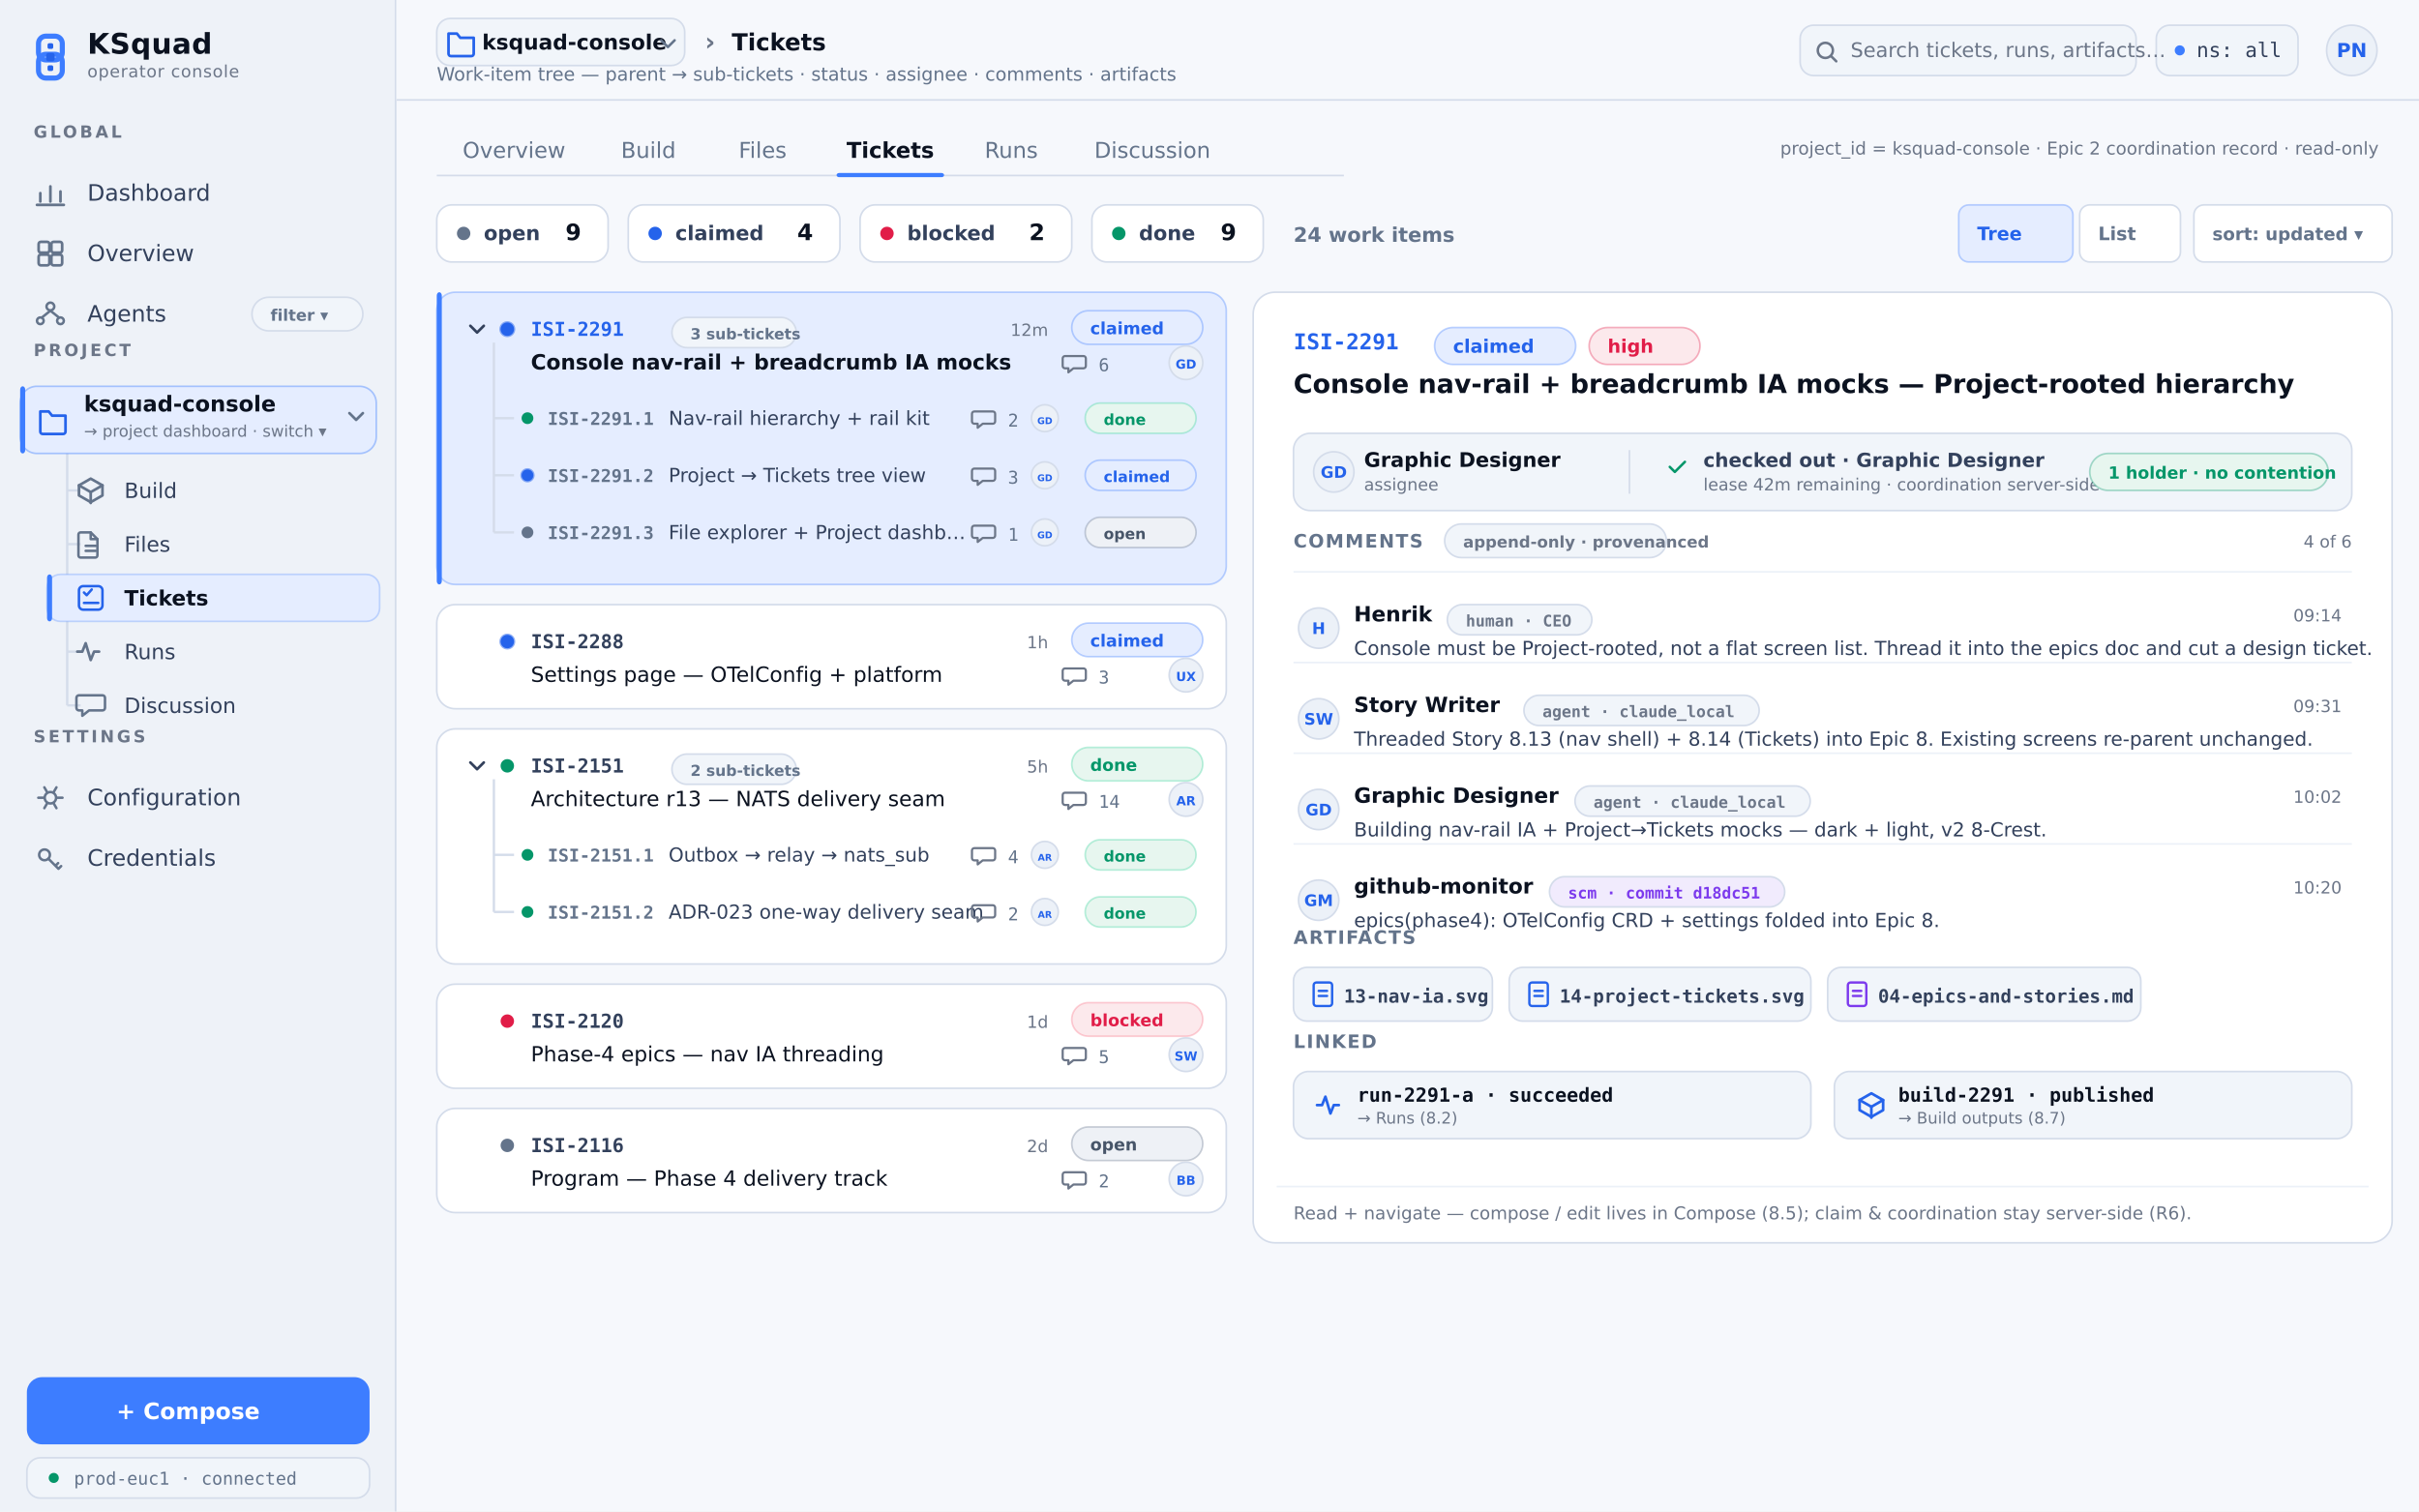
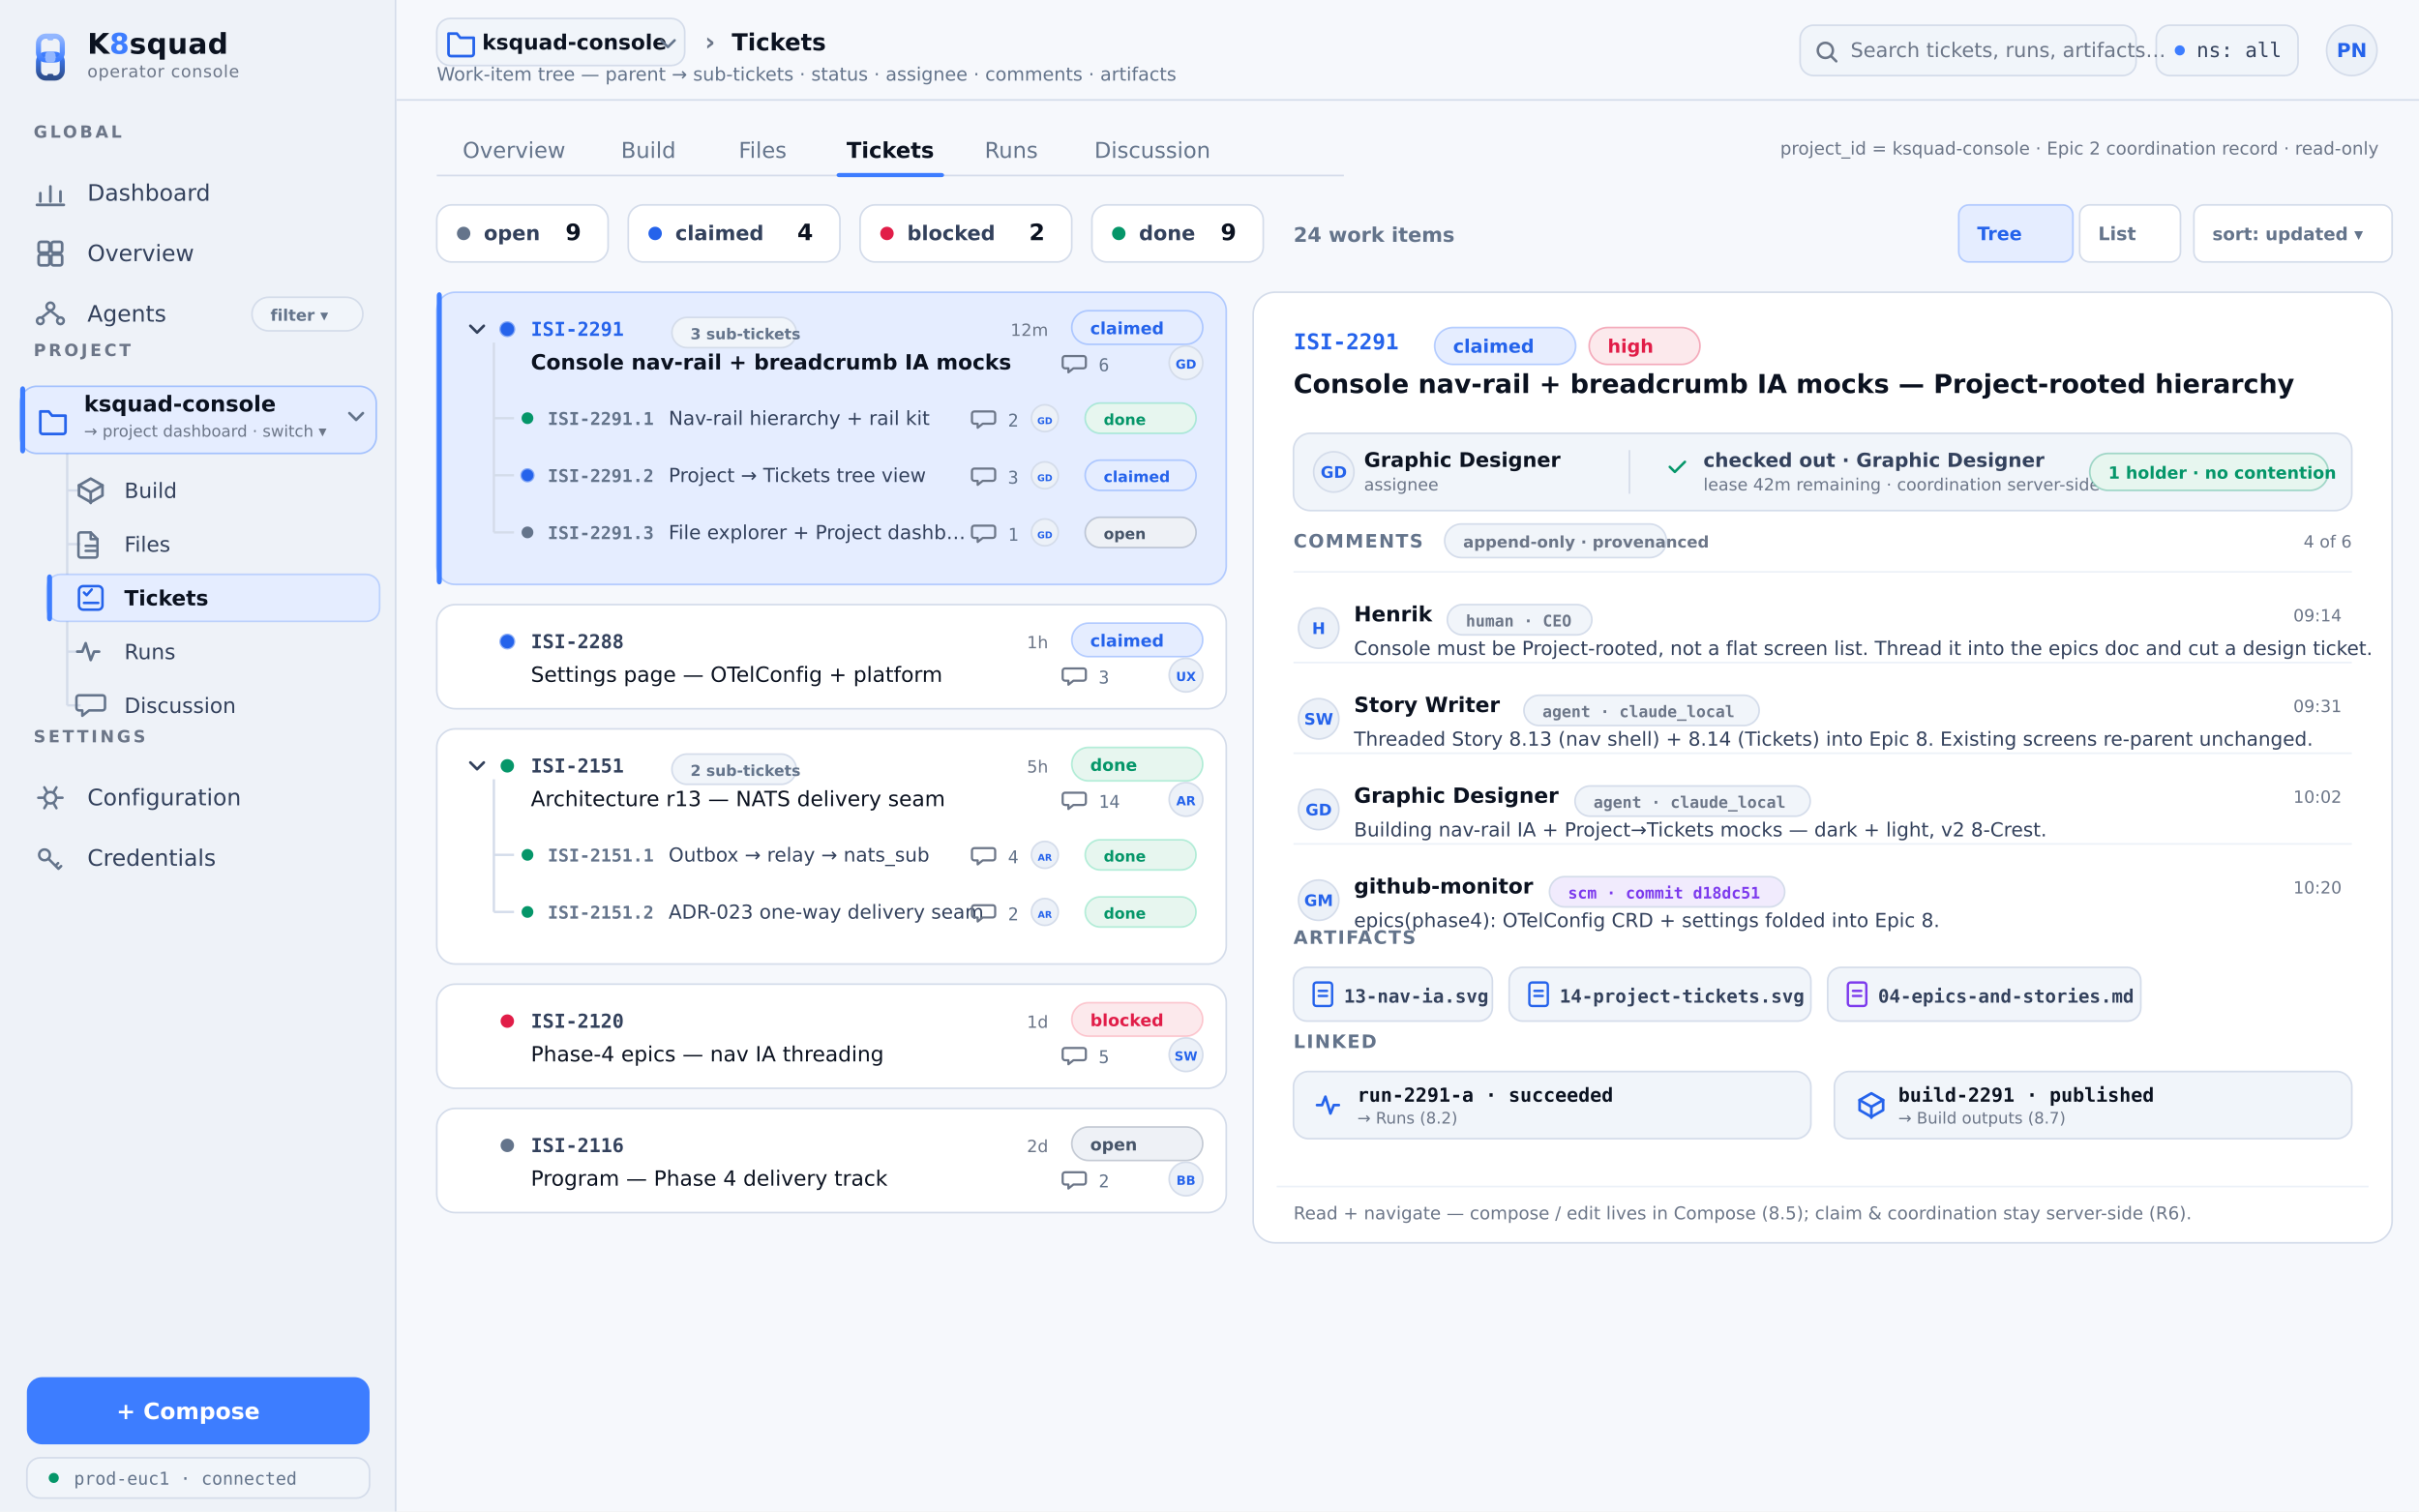
<svg xmlns="http://www.w3.org/2000/svg" width="1440" height="900" viewBox="0 0 1440 900" font-family="DejaVu Sans">
+   <defs>
+     <linearGradient id="ringTop" x1="0" y1="0" x2="0" y2="1">
+       <stop offset="0" stop-color="#93B7FF" />
+       <stop offset="1" stop-color="#3D7DFF" />
+     </linearGradient>
+     <linearGradient id="ringBot" x1="0" y1="0" x2="0" y2="1">
+       <stop offset="0" stop-color="#3D7DFF" />
+       <stop offset="1" stop-color="#2E4E8C" />
+     </linearGradient>
+   </defs>
  <rect x="0" y="0" width="1440" height="900" rx="0" ry="0" fill="#F6F8FC" stroke="none" stroke-width="1" />
  <rect x="0" y="0" width="236" height="900" rx="0" ry="0" fill="#EEF2F8" stroke="none" stroke-width="1" />
  <rect x="235" y="0" width="1" height="900" rx="0" ry="0" fill="#D4DCEA" stroke="none" stroke-width="1" />
  <line x1="40" y1="264" x2="40" y2="420" stroke="#D4DCEA" stroke-width="1.4" />
  <line x1="40" y1="420" x2="48" y2="420" stroke="#D4DCEA" stroke-width="1.4" />
  <line x1="40" y1="388" x2="48" y2="388" stroke="#D4DCEA" stroke-width="1.4" />
  <line x1="40" y1="356" x2="48" y2="356" stroke="#D4DCEA" stroke-width="1.4" />
  <line x1="40" y1="324" x2="48" y2="324" stroke="#D4DCEA" stroke-width="1.4" />
  <line x1="40" y1="292" x2="48" y2="292" stroke="#D4DCEA" stroke-width="1.4" />
  <g transform="translate(30,34) scale(0.33735) translate(-50,-50)">
-     <rect x="29" y="45" width="42" height="42" rx="13" fill="none" stroke="#3D7DFF" stroke-width="9" />
-     <rect x="29" y="13" width="42" height="42" rx="13" fill="none" stroke="#3D7DFF" stroke-width="9" />
-     <rect x="45" y="25.5" width="10" height="10" rx="2.8" fill="#2563EB" />
-     <rect x="45" y="64.5" width="10" height="10" rx="2.8" fill="#2563EB" />
-     <rect x="42.5" y="42.5" width="15" height="15" rx="4.2" fill="#2563EB" />
-   </g>
-   <text x="52" y="32" font-family="DejaVu Sans" font-size="17" fill="#0B1220" font-weight="700" text-anchor="start" letter-spacing="0.2">KSquad</text>
+     <rect x="29" y="45" width="42" height="42" rx="13" fill="none" stroke="url(#ringBot)" stroke-width="9" />
+     <rect x="29" y="13" width="42" height="42" rx="13" fill="none" stroke="url(#ringTop)" stroke-width="9" />
+     <rect x="41" y="41" width="18" height="18" rx="5" fill="#93B7FF" />
+     <rect x="44.5" y="9.5" width="11" height="11" rx="3" fill="#93B7FF" />
+     <rect x="44.5" y="79.5" width="11" height="11" rx="3" fill="#2E4E8C" />
+   </g>
+   <text x="52" y="32" font-family="DejaVu Sans" font-size="17" fill="#0B1220" font-weight="700" text-anchor="start" letter-spacing="0.2">K<tspan fill="#3D7DFF">8</tspan>squad</text>
  <text x="52" y="46" font-family="DejaVu Sans" font-size="10" fill="#6C7688" font-weight="400" text-anchor="start" letter-spacing="0.4">operator console</text>
  <text x="20" y="82" font-family="DejaVu Sans" font-size="10" fill="#6C7688" font-weight="700" text-anchor="start" letter-spacing="1.6">GLOBAL</text>
  <g fill="none" stroke="#64748B" stroke-width="1.6" stroke-linecap="round" stroke-linejoin="round">
    <line x1="24" y1="120" x2="24" y2="115" />
    <line x1="30" y1="120" x2="30" y2="111" />
    <line x1="36" y1="120" x2="36" y2="114" />
    <line x1="22" y1="122" x2="38" y2="122" />
  </g>
  <text x="52" y="119.5" font-family="DejaVu Sans" font-size="13.5" fill="#33415C" font-weight="500" text-anchor="start">Dashboard</text>
  <g fill="none" stroke="#64748B" stroke-width="1.6" stroke-linecap="round" stroke-linejoin="round">
    <rect x="23" y="144" width="6.4" height="6.4" rx="1.3" />
    <rect x="30.6" y="144" width="6.4" height="6.4" rx="1.3" />
    <rect x="23" y="151.6" width="6.4" height="6.4" rx="1.3" />
    <rect x="30.6" y="151.6" width="6.4" height="6.4" rx="1.3" />
  </g>
  <text x="52" y="155.5" font-family="DejaVu Sans" font-size="13.5" fill="#33415C" font-weight="500" text-anchor="start">Overview</text>
  <g fill="none" stroke="#64748B" stroke-width="1.5" stroke-linecap="round" stroke-linejoin="round">
    <circle cx="30" cy="182.5" r="2.3" />
    <circle cx="24" cy="191" r="2" />
    <circle cx="36" cy="191" r="2" />
    <line x1="30" y1="185" x2="25" y2="189" />
    <line x1="30" y1="185" x2="35" y2="189" />
  </g>
  <text x="52" y="191.5" font-family="DejaVu Sans" font-size="13.5" fill="#33415C" font-weight="500" text-anchor="start">Agents</text>
  <rect x="150" y="177" width="66" height="20" rx="10.0" ry="10.0" fill="#F1F5FA" stroke="#D4DCEA" stroke-width="1" />
  <text x="161" y="191.0" font-family="DejaVu Sans" font-size="9.5" fill="#64748B" font-weight="600" text-anchor="start">filter ▾</text>
  <text x="20" y="212" font-family="DejaVu Sans" font-size="10" fill="#6C7688" font-weight="700" text-anchor="start" letter-spacing="1.6">PROJECT</text>
  <rect x="12" y="230" width="212" height="40" rx="10" ry="10" fill="#E5EDFF" stroke="#3D7DFF66" stroke-width="1" />
  <rect x="12" y="230" width="3" height="40" rx="2" ry="2" fill="#3D7DFF" stroke="none" stroke-width="1" />
  <g fill="none" stroke="#2563EB" stroke-width="1.6" stroke-linecap="round" stroke-linejoin="round">
    <path d="M24 245 h5 l2 2.5 h8 v9.5 a1.4 1.4 0 0 1 -1.4 1.4 h-12.2 a1.4 1.4 0 0 1 -1.4 -1.4 z" />
  </g>
  <text x="50" y="245" font-family="DejaVu Sans" font-size="13" fill="#0B1220" font-weight="700" text-anchor="start">ksquad-console</text>
  <text x="50" y="260" font-family="DejaVu Sans" font-size="9.5" fill="#6C7688" font-weight="400" text-anchor="start">→ project dashboard · switch ▾</text>
  <path d="M208 246 l4 4 l4 -4" fill="none" stroke="#64748B" stroke-width="1.6" stroke-linecap="round" stroke-linejoin="round" />
  <g fill="none" stroke="#64748B" stroke-width="1.6" stroke-linecap="round" stroke-linejoin="round">
    <path d="M54 285 l7 4 v6 l-7 4 l-7 -4 v-6 z" />
    <path d="M47 289 l7 4 l7 -4" />
    <path d="M54 293 v6.5" />
  </g>
  <text x="74" y="296.5" font-family="DejaVu Sans" font-size="12.5" fill="#33415C" font-weight="500" text-anchor="start">Build</text>
  <g fill="none" stroke="#64748B" stroke-width="1.5" stroke-linecap="round" stroke-linejoin="round">
    <path d="M48 317 h6 l4 4 v9.7 a1.3 1.3 0 0 1 -1.3 1.3 h-8.7 a1.3 1.3 0 0 1 -1.3 -1.3 v-12.4 a1.3 1.3 0 0 1 1.3 -1.3 z" />
    <path d="M54 317 v4 h4" />
    <line x1="51" y1="325" x2="57" y2="325" />
    <line x1="51" y1="328" x2="57" y2="328" />
  </g>
  <text x="74" y="328.5" font-family="DejaVu Sans" font-size="12.5" fill="#33415C" font-weight="500" text-anchor="start">Files</text>
  <rect x="28" y="342" width="198" height="28" rx="8" ry="8" fill="#E5EDFF" stroke="#3D7DFF44" stroke-width="1" />
  <rect x="28" y="342" width="3" height="28" rx="2" ry="2" fill="#3D7DFF" stroke="none" stroke-width="1" />
  <g fill="none" stroke="#2563EB" stroke-width="1.5" stroke-linecap="round" stroke-linejoin="round">
    <rect x="47" y="349" width="14" height="14" rx="2.5" />
    <path d="M50 352.8 l1.6 1.6 l3 -3.4" />
    <line x1="50" y1="359" x2="58.5" y2="359" />
  </g>
  <text x="74" y="360.5" font-family="DejaVu Sans" font-size="12.5" fill="#0B1220" font-weight="600" text-anchor="start">Tickets</text>
  <g fill="none" stroke="#64748B" stroke-width="1.6" stroke-linecap="round" stroke-linejoin="round">
    <path d="M46 388 h3 l2 -5 l3 10 l2 -5 h3" />
  </g>
  <text x="74" y="392.5" font-family="DejaVu Sans" font-size="12.5" fill="#33415C" font-weight="500" text-anchor="start">Runs</text>
  <g fill="none" stroke="#64748B" stroke-width="1.5" stroke-linecap="round" stroke-linejoin="round">
    <path d="M47 414 h14 a1.5 1.5 0 0 1 1.5 1.5 v6 a1.5 1.5 0 0 1 -1.5 1.5 h-8 l-4 3.2 v-3.2 h-2 a1.5 1.5 0 0 1 -1.5 -1.5 v-6 a1.5 1.5 0 0 1 1.5 -1.5 z" />
  </g>
  <text x="74" y="424.5" font-family="DejaVu Sans" font-size="12.5" fill="#33415C" font-weight="500" text-anchor="start">Discussion</text>
  <text x="20" y="442" font-family="DejaVu Sans" font-size="10" fill="#6C7688" font-weight="700" text-anchor="start" letter-spacing="1.6">SETTINGS</text>
  <g fill="none" stroke="#64748B" stroke-width="1.5" stroke-linecap="round" stroke-linejoin="round">
    <circle cx="30" cy="475" r="3.4" />
    <line x1="34.2" y1="475.0" x2="37.2" y2="475.0" />
    <line x1="32.1" y1="478.6" x2="33.6" y2="481.2" />
    <line x1="27.9" y1="478.6" x2="26.4" y2="481.2" />
    <line x1="25.8" y1="475.0" x2="22.8" y2="475.0" />
    <line x1="27.9" y1="471.4" x2="26.4" y2="468.8" />
    <line x1="32.1" y1="471.4" x2="33.6" y2="468.8" />
  </g>
  <text x="52" y="479.5" font-family="DejaVu Sans" font-size="13.5" fill="#33415C" font-weight="500" text-anchor="start">Configuration</text>
  <g fill="none" stroke="#64748B" stroke-width="1.5" stroke-linecap="round" stroke-linejoin="round">
    <circle cx="26.5" cy="509" r="3.2" />
    <path d="M28.8 511.3 l6 6 M33 515.5 l1.6 -1.6 M34.8 517.3 l1.6 -1.6" />
  </g>
  <text x="52" y="515.5" font-family="DejaVu Sans" font-size="13.5" fill="#33415C" font-weight="500" text-anchor="start">Credentials</text>
  <rect x="16" y="820" width="204" height="40" rx="9" ry="9" fill="#3D7DFF" stroke="none" stroke-width="1" />
  <text x="112" y="845" font-family="DejaVu Sans" font-size="13.5" fill="#fff" font-weight="600" text-anchor="middle">+  Compose</text>
  <rect x="16" y="868" width="204" height="24" rx="8" ry="8" fill="#F1F5FA" stroke="#D4DCEA" stroke-width="1" />
  <circle cx="32" cy="880" r="3" fill="#059669" />
  <text x="44" y="884" font-family="DejaVu Sans Mono" font-size="10.5" fill="#64748B" font-weight="400" text-anchor="start">prod-euc1 · connected</text>
  <rect x="236" y="0" width="1204" height="60" rx="0" ry="0" fill="#F6F8FC" stroke="none" stroke-width="1" />
  <rect x="236" y="59" width="1204" height="1" rx="0" ry="0" fill="#D4DCEA" stroke="none" stroke-width="1" />
  <rect x="260" y="11" width="147.6" height="28" rx="8" ry="8" fill="#F1F5FA" stroke="#D4DCEA" stroke-width="1" />
  <g fill="none" stroke="#2563EB" stroke-width="1.6" stroke-linecap="round" stroke-linejoin="round">
    <path d="M267 20 h5 l2 2.5 h8 v9.5 a1.4 1.4 0 0 1 -1.4 1.4 h-12.2 a1.4 1.4 0 0 1 -1.4 -1.4 z" />
  </g>
  <text x="287" y="29.5" font-family="DejaVu Sans" font-size="12.5" fill="#0B1220" font-weight="600" text-anchor="start">ksquad-console</text>
  <path d="M393.6 24 l4 4 l4 -4" fill="none" stroke="#64748B" stroke-width="1.5" stroke-linecap="round" stroke-linejoin="round" />
  <text x="419.6" y="30" font-family="DejaVu Sans" font-size="15" fill="#6C7688" font-weight="600" text-anchor="start">›</text>
  <text x="435.6" y="30" font-family="DejaVu Sans" font-size="14" fill="#0B1220" font-weight="700" text-anchor="start">Tickets</text>
  <text x="260" y="48" font-family="DejaVu Sans" font-size="11" fill="#64748B" font-weight="400" text-anchor="start">Work-item tree — parent → sub-tickets · status · assignee · comments · artifacts</text>
  <circle cx="1400" cy="30" r="15" fill="#ECF1F8" stroke="#D4DCEA" />
  <text x="1400" y="34" font-family="DejaVu Sans" font-size="11.5" fill="#2563EB" font-weight="700" text-anchor="middle">PN</text>
  <rect x="1283.6" y="15" width="84.4" height="30" rx="8" ry="8" fill="#F1F5FA" stroke="#D4DCEA" stroke-width="1" />
  <circle cx="1297.6" cy="30" r="3" fill="#3D7DFF" />
  <text x="1307.6" y="34" font-family="DejaVu Sans Mono" font-size="12" fill="#33415C" font-weight="400" text-anchor="start">ns: all</text>
  <rect x="1071.6" y="15" width="200" height="30" rx="8" ry="8" fill="#F1F5FA" stroke="#D4DCEA" stroke-width="1" />
  <circle cx="1086.6" cy="30" r="4.5" fill="none" stroke="#6C7688" stroke-width="1.5" />
  <path d="M1090.1 33.5 l3 3" stroke="#6C7688" stroke-width="1.5" stroke-linecap="round" />
  <text x="1101.6" y="34" font-family="DejaVu Sans" font-size="12" fill="#6C7688" font-weight="400" text-anchor="start">Search tickets, runs, artifacts…</text>
  <rect x="260" y="104" width="540" height="1" rx="0" ry="0" fill="#D4DCEA" stroke="none" stroke-width="1" />
  <text x="306.0" y="94" font-family="DejaVu Sans" font-size="13" fill="#64748B" font-weight="500" text-anchor="middle">Overview</text>
  <text x="386.0" y="94" font-family="DejaVu Sans" font-size="13" fill="#64748B" font-weight="500" text-anchor="middle">Build</text>
  <text x="454.0" y="94" font-family="DejaVu Sans" font-size="13" fill="#64748B" font-weight="500" text-anchor="middle">Files</text>
  <text x="530.0" y="94" font-family="DejaVu Sans" font-size="13" fill="#0B1220" font-weight="700" text-anchor="middle">Tickets</text>
  <rect x="498" y="103" width="64" height="2.5" rx="1.5" ry="1.5" fill="#3D7DFF" stroke="none" stroke-width="1" />
  <text x="602.0" y="94" font-family="DejaVu Sans" font-size="13" fill="#64748B" font-weight="500" text-anchor="middle">Runs</text>
  <text x="686.0" y="94" font-family="DejaVu Sans" font-size="13" fill="#64748B" font-weight="500" text-anchor="middle">Discussion</text>
  <text x="1416" y="92" font-family="DejaVu Sans" font-size="10.5" fill="#6C7688" font-weight="400" text-anchor="end">project_id = ksquad-console · Epic 2 coordination record · read-only</text>
  <rect x="260" y="122" width="102" height="34" rx="9" ry="9" fill="#FFFFFF" stroke="#D4DCEA" stroke-width="1" />
  <circle cx="276" cy="139" r="4" fill="#64748B" />
  <text x="288" y="143" font-family="DejaVu Sans" font-size="12" fill="#33415C" font-weight="600" text-anchor="start">open</text>
  <text x="346" y="143" font-family="DejaVu Sans" font-size="13.5" fill="#0B1220" font-weight="700" text-anchor="end">9</text>
  <rect x="374" y="122" width="126" height="34" rx="9" ry="9" fill="#FFFFFF" stroke="#D4DCEA" stroke-width="1" />
  <circle cx="390" cy="139" r="4" fill="#2563EB" />
  <text x="402" y="143" font-family="DejaVu Sans" font-size="12" fill="#33415C" font-weight="600" text-anchor="start">claimed</text>
  <text x="484" y="143" font-family="DejaVu Sans" font-size="13.5" fill="#0B1220" font-weight="700" text-anchor="end">4</text>
  <rect x="512" y="122" width="126" height="34" rx="9" ry="9" fill="#FFFFFF" stroke="#D4DCEA" stroke-width="1" />
  <circle cx="528" cy="139" r="4" fill="#E11D48" />
  <text x="540" y="143" font-family="DejaVu Sans" font-size="12" fill="#33415C" font-weight="600" text-anchor="start">blocked</text>
  <text x="622" y="143" font-family="DejaVu Sans" font-size="13.5" fill="#0B1220" font-weight="700" text-anchor="end">2</text>
  <rect x="650" y="122" width="102" height="34" rx="9" ry="9" fill="#FFFFFF" stroke="#D4DCEA" stroke-width="1" />
  <circle cx="666" cy="139" r="4" fill="#059669" />
  <text x="678" y="143" font-family="DejaVu Sans" font-size="12" fill="#33415C" font-weight="600" text-anchor="start">done</text>
  <text x="736" y="143" font-family="DejaVu Sans" font-size="13.5" fill="#0B1220" font-weight="700" text-anchor="end">9</text>
  <text x="770" y="144" font-family="DejaVu Sans" font-size="12" fill="#64748B" font-weight="600" text-anchor="start">24 work items</text>
  <rect x="1306" y="122" width="118" height="34" rx="6" ry="6" fill="#FFFFFF" stroke="#D4DCEA" stroke-width="1" />
  <text x="1317" y="143.0" font-family="DejaVu Sans" font-size="10.5" fill="#64748B" font-weight="600" text-anchor="start">sort: updated ▾</text>
  <rect x="1166" y="122" width="68" height="34" rx="6" ry="6" fill="#E5EDFF" stroke="#3D7DFF55" stroke-width="1" />
  <text x="1177" y="143.0" font-family="DejaVu Sans" font-size="11" fill="#2563EB" font-weight="600" text-anchor="start">Tree</text>
  <rect x="1238" y="122" width="60" height="34" rx="6" ry="6" fill="#FFFFFF" stroke="#D4DCEA" stroke-width="1" />
  <text x="1249" y="143.0" font-family="DejaVu Sans" font-size="11" fill="#64748B" font-weight="600" text-anchor="start">List</text>
  <rect x="260" y="174" width="470" height="174" rx="11" ry="11" fill="#E5EDFF" stroke="#3D7DFF55" stroke-width="1" />
  <rect x="260" y="174" width="3" height="174" rx="2" ry="2" fill="#3D7DFF" stroke="none" stroke-width="1" />
  <path d="M280 194 l4 4 l4 -4" fill="none" stroke="#33415C" stroke-width="1.6" stroke-linecap="round" stroke-linejoin="round" />
  <circle cx="302" cy="196" r="4" fill="#2563EB" />
  <circle cx="302" cy="196" r="4" fill="none" stroke="#2563EB" stroke-width="1.5" opacity="0.5">
    <animate attributeName="r" from="4" to="9" dur="1.6s" repeatCount="indefinite" />
    <animate attributeName="opacity" from="0.5" to="0" dur="1.6s" repeatCount="indefinite" />
  </circle>
  <text x="316" y="200" font-family="DejaVu Sans Mono" font-size="11.5" fill="#2563EB" font-weight="700" text-anchor="start">ISI-2291</text>
  <rect x="400" y="189" width="74" height="18" rx="9.0" ry="9.0" fill="#F1F5FA" stroke="#D4DCEA" stroke-width="1" />
  <text x="411" y="202.0" font-family="DejaVu Sans" font-size="9" fill="#64748B" font-weight="600" text-anchor="start">3 sub-tickets</text>
  <rect x="638" y="185" width="78" height="20" rx="10.0" ry="10.0" fill="#E5EDFF" stroke="#3D7DFF55" stroke-width="1" />
  <text x="649" y="199.0" font-family="DejaVu Sans" font-size="10" fill="#2563EB" font-weight="600" text-anchor="start">claimed</text>
  <text x="624" y="200" font-family="DejaVu Sans" font-size="10" fill="#6C7688" font-weight="400" text-anchor="end">12m</text>
  <text x="316" y="220" font-family="DejaVu Sans" font-size="12.5" fill="#0B1220" font-weight="600" text-anchor="start">Console nav-rail + breadcrumb IA mocks</text>
  <circle cx="706" cy="216" r="10" fill="#ECF1F8" stroke="#D4DCEA" />
  <text x="706" y="219.5" font-family="DejaVu Sans" font-size="7.5" fill="#2563EB" font-weight="700" text-anchor="middle">GD</text>
  <path d="M634 212 h11 a1.4 1.4 0 0 1 1.4 1.4 v4.5 a1.4 1.4 0 0 1 -1.4 1.4 h-6 l-3 2.4 v-2.4 h-2 a1.4 1.4 0 0 1 -1.4 -1.4 v-4.5 a1.4 1.4 0 0 1 1.4 -1.4 z" fill="none" stroke="#6C7688" stroke-width="1.3" stroke-linecap="round" stroke-linejoin="round" />
  <text x="654" y="221" font-family="DejaVu Sans Mono" font-size="10.5" fill="#64748B" font-weight="400" text-anchor="start">6</text>
  <line x1="294" y1="204" x2="294" y2="317" stroke="#D4DCEA" stroke-width="1.4" />
  <line x1="294" y1="249" x2="306" y2="249" stroke="#D4DCEA" stroke-width="1.4" />
  <circle cx="314" cy="249" r="3.5" fill="#059669" />
  <text x="326" y="253" font-family="DejaVu Sans Mono" font-size="10.5" fill="#64748B" font-weight="600" text-anchor="start">ISI-2291.1</text>
  <text x="398" y="253" font-family="DejaVu Sans" font-size="11.5" fill="#33415C" font-weight="400" text-anchor="start">Nav-rail hierarchy + rail kit</text>
  <rect x="646" y="240" width="66" height="18" rx="9.0" ry="9.0" fill="#E7F6EF" stroke="#34D39955" stroke-width="1" />
  <text x="657" y="253.0" font-family="DejaVu Sans" font-size="9" fill="#059669" font-weight="600" text-anchor="start">done</text>
  <path d="M580 245 h11 a1.4 1.4 0 0 1 1.4 1.4 v4.5 a1.4 1.4 0 0 1 -1.4 1.4 h-6 l-3 2.4 v-2.4 h-2 a1.4 1.4 0 0 1 -1.4 -1.4 v-4.5 a1.4 1.4 0 0 1 1.4 -1.4 z" fill="none" stroke="#6C7688" stroke-width="1.3" stroke-linecap="round" stroke-linejoin="round" />
  <text x="600" y="254" font-family="DejaVu Sans Mono" font-size="10.5" fill="#64748B" font-weight="400" text-anchor="start">2</text>
  <circle cx="622" cy="249" r="8" fill="#ECF1F8" stroke="#D4DCEA" />
  <text x="622" y="252.5" font-family="DejaVu Sans" font-size="5.5" fill="#2563EB" font-weight="700" text-anchor="middle">GD</text>
  <line x1="294" y1="283" x2="306" y2="283" stroke="#D4DCEA" stroke-width="1.4" />
  <circle cx="314" cy="283" r="3.5" fill="#2563EB" />
  <circle cx="314" cy="283" r="3.5" fill="none" stroke="#2563EB" stroke-width="1.5" opacity="0.5">
    <animate attributeName="r" from="3.5" to="8.5" dur="1.6s" repeatCount="indefinite" />
    <animate attributeName="opacity" from="0.5" to="0" dur="1.6s" repeatCount="indefinite" />
  </circle>
  <text x="326" y="287" font-family="DejaVu Sans Mono" font-size="10.5" fill="#64748B" font-weight="600" text-anchor="start">ISI-2291.2</text>
  <text x="398" y="287" font-family="DejaVu Sans" font-size="11.5" fill="#33415C" font-weight="400" text-anchor="start">Project → Tickets tree view</text>
  <rect x="646" y="274" width="66" height="18" rx="9.0" ry="9.0" fill="#E5EDFF" stroke="#3D7DFF55" stroke-width="1" />
  <text x="657" y="287.0" font-family="DejaVu Sans" font-size="9" fill="#2563EB" font-weight="600" text-anchor="start">claimed</text>
  <path d="M580 279 h11 a1.4 1.4 0 0 1 1.4 1.4 v4.5 a1.4 1.4 0 0 1 -1.4 1.4 h-6 l-3 2.4 v-2.4 h-2 a1.4 1.4 0 0 1 -1.4 -1.4 v-4.5 a1.4 1.4 0 0 1 1.4 -1.4 z" fill="none" stroke="#6C7688" stroke-width="1.3" stroke-linecap="round" stroke-linejoin="round" />
  <text x="600" y="288" font-family="DejaVu Sans Mono" font-size="10.5" fill="#64748B" font-weight="400" text-anchor="start">3</text>
  <circle cx="622" cy="283" r="8" fill="#ECF1F8" stroke="#D4DCEA" />
  <text x="622" y="286.5" font-family="DejaVu Sans" font-size="5.5" fill="#2563EB" font-weight="700" text-anchor="middle">GD</text>
  <line x1="294" y1="317" x2="306" y2="317" stroke="#D4DCEA" stroke-width="1.4" />
  <circle cx="314" cy="317" r="3.5" fill="#64748B" />
  <text x="326" y="321" font-family="DejaVu Sans Mono" font-size="10.5" fill="#64748B" font-weight="600" text-anchor="start">ISI-2291.3</text>
  <text x="398" y="321" font-family="DejaVu Sans" font-size="11.5" fill="#33415C" font-weight="400" text-anchor="start">File explorer + Project dashb…</text>
  <rect x="646" y="308" width="66" height="18" rx="9.0" ry="9.0" fill="#EEF1F6" stroke="#64748B55" stroke-width="1" />
  <text x="657" y="321.0" font-family="DejaVu Sans" font-size="9" fill="#475569" font-weight="600" text-anchor="start">open</text>
  <path d="M580 313 h11 a1.4 1.4 0 0 1 1.4 1.4 v4.5 a1.4 1.4 0 0 1 -1.4 1.4 h-6 l-3 2.4 v-2.4 h-2 a1.4 1.4 0 0 1 -1.4 -1.4 v-4.5 a1.4 1.4 0 0 1 1.4 -1.4 z" fill="none" stroke="#6C7688" stroke-width="1.3" stroke-linecap="round" stroke-linejoin="round" />
  <text x="600" y="322" font-family="DejaVu Sans Mono" font-size="10.5" fill="#64748B" font-weight="400" text-anchor="start">1</text>
  <circle cx="622" cy="317" r="8" fill="#ECF1F8" stroke="#D4DCEA" />
  <text x="622" y="320.5" font-family="DejaVu Sans" font-size="5.5" fill="#2563EB" font-weight="700" text-anchor="middle">GD</text>
  <rect x="260" y="360" width="470" height="62" rx="11" ry="11" fill="#FFFFFF" stroke="#D4DCEA" stroke-width="1" />
  <circle cx="302" cy="382" r="4" fill="#2563EB" />
  <circle cx="302" cy="382" r="4" fill="none" stroke="#2563EB" stroke-width="1.5" opacity="0.5">
    <animate attributeName="r" from="4" to="9" dur="1.6s" repeatCount="indefinite" />
    <animate attributeName="opacity" from="0.5" to="0" dur="1.6s" repeatCount="indefinite" />
  </circle>
  <text x="316" y="386" font-family="DejaVu Sans Mono" font-size="11.5" fill="#33415C" font-weight="700" text-anchor="start">ISI-2288</text>
  <rect x="638" y="371" width="78" height="20" rx="10.0" ry="10.0" fill="#E5EDFF" stroke="#3D7DFF55" stroke-width="1" />
  <text x="649" y="385.0" font-family="DejaVu Sans" font-size="10" fill="#2563EB" font-weight="600" text-anchor="start">claimed</text>
  <text x="624" y="386" font-family="DejaVu Sans" font-size="10" fill="#6C7688" font-weight="400" text-anchor="end">1h</text>
  <text x="316" y="406" font-family="DejaVu Sans" font-size="12.5" fill="#0B1220" font-weight="500" text-anchor="start">Settings page — OTelConfig + platform</text>
  <circle cx="706" cy="402" r="10" fill="#ECF1F8" stroke="#D4DCEA" />
  <text x="706" y="405.5" font-family="DejaVu Sans" font-size="7.5" fill="#2563EB" font-weight="700" text-anchor="middle">UX</text>
  <path d="M634 398 h11 a1.4 1.4 0 0 1 1.4 1.4 v4.5 a1.4 1.4 0 0 1 -1.4 1.4 h-6 l-3 2.4 v-2.4 h-2 a1.4 1.4 0 0 1 -1.4 -1.4 v-4.5 a1.4 1.4 0 0 1 1.4 -1.4 z" fill="none" stroke="#6C7688" stroke-width="1.3" stroke-linecap="round" stroke-linejoin="round" />
  <text x="654" y="407" font-family="DejaVu Sans Mono" font-size="10.5" fill="#64748B" font-weight="400" text-anchor="start">3</text>
  <rect x="260" y="434" width="470" height="140" rx="11" ry="11" fill="#FFFFFF" stroke="#D4DCEA" stroke-width="1" />
  <path d="M280 454 l4 4 l4 -4" fill="none" stroke="#33415C" stroke-width="1.6" stroke-linecap="round" stroke-linejoin="round" />
  <circle cx="302" cy="456" r="4" fill="#059669" />
  <text x="316" y="460" font-family="DejaVu Sans Mono" font-size="11.5" fill="#33415C" font-weight="700" text-anchor="start">ISI-2151</text>
  <rect x="400" y="449" width="74" height="18" rx="9.0" ry="9.0" fill="#F1F5FA" stroke="#D4DCEA" stroke-width="1" />
  <text x="411" y="462.0" font-family="DejaVu Sans" font-size="9" fill="#64748B" font-weight="600" text-anchor="start">2 sub-tickets</text>
  <rect x="638" y="445" width="78" height="20" rx="10.0" ry="10.0" fill="#E7F6EF" stroke="#34D39955" stroke-width="1" />
  <text x="649" y="459.0" font-family="DejaVu Sans" font-size="10" fill="#059669" font-weight="600" text-anchor="start">done</text>
  <text x="624" y="460" font-family="DejaVu Sans" font-size="10" fill="#6C7688" font-weight="400" text-anchor="end">5h</text>
  <text x="316" y="480" font-family="DejaVu Sans" font-size="12.5" fill="#0B1220" font-weight="500" text-anchor="start">Architecture r13 — NATS delivery seam</text>
  <circle cx="706" cy="476" r="10" fill="#ECF1F8" stroke="#D4DCEA" />
  <text x="706" y="479.5" font-family="DejaVu Sans" font-size="7.5" fill="#2563EB" font-weight="700" text-anchor="middle">AR</text>
  <path d="M634 472 h11 a1.4 1.4 0 0 1 1.4 1.4 v4.5 a1.4 1.4 0 0 1 -1.4 1.4 h-6 l-3 2.4 v-2.4 h-2 a1.4 1.4 0 0 1 -1.4 -1.4 v-4.5 a1.4 1.4 0 0 1 1.4 -1.4 z" fill="none" stroke="#6C7688" stroke-width="1.3" stroke-linecap="round" stroke-linejoin="round" />
  <text x="654" y="481" font-family="DejaVu Sans Mono" font-size="10.5" fill="#64748B" font-weight="400" text-anchor="start">14</text>
  <line x1="294" y1="464" x2="294" y2="543" stroke="#D4DCEA" stroke-width="1.4" />
  <line x1="294" y1="509" x2="306" y2="509" stroke="#D4DCEA" stroke-width="1.4" />
  <circle cx="314" cy="509" r="3.5" fill="#059669" />
  <text x="326" y="513" font-family="DejaVu Sans Mono" font-size="10.5" fill="#64748B" font-weight="600" text-anchor="start">ISI-2151.1</text>
  <text x="398" y="513" font-family="DejaVu Sans" font-size="11.5" fill="#33415C" font-weight="400" text-anchor="start">Outbox → relay → nats_sub</text>
  <rect x="646" y="500" width="66" height="18" rx="9.0" ry="9.0" fill="#E7F6EF" stroke="#34D39955" stroke-width="1" />
  <text x="657" y="513.0" font-family="DejaVu Sans" font-size="9" fill="#059669" font-weight="600" text-anchor="start">done</text>
  <path d="M580 505 h11 a1.4 1.4 0 0 1 1.4 1.4 v4.5 a1.4 1.4 0 0 1 -1.4 1.4 h-6 l-3 2.4 v-2.4 h-2 a1.4 1.4 0 0 1 -1.4 -1.4 v-4.5 a1.4 1.4 0 0 1 1.4 -1.4 z" fill="none" stroke="#6C7688" stroke-width="1.3" stroke-linecap="round" stroke-linejoin="round" />
  <text x="600" y="514" font-family="DejaVu Sans Mono" font-size="10.5" fill="#64748B" font-weight="400" text-anchor="start">4</text>
  <circle cx="622" cy="509" r="8" fill="#ECF1F8" stroke="#D4DCEA" />
  <text x="622" y="512.5" font-family="DejaVu Sans" font-size="5.5" fill="#2563EB" font-weight="700" text-anchor="middle">AR</text>
  <line x1="294" y1="543" x2="306" y2="543" stroke="#D4DCEA" stroke-width="1.4" />
  <circle cx="314" cy="543" r="3.5" fill="#059669" />
  <text x="326" y="547" font-family="DejaVu Sans Mono" font-size="10.5" fill="#64748B" font-weight="600" text-anchor="start">ISI-2151.2</text>
  <text x="398" y="547" font-family="DejaVu Sans" font-size="11.5" fill="#33415C" font-weight="400" text-anchor="start">ADR-023 one-way delivery seam</text>
  <rect x="646" y="534" width="66" height="18" rx="9.0" ry="9.0" fill="#E7F6EF" stroke="#34D39955" stroke-width="1" />
  <text x="657" y="547.0" font-family="DejaVu Sans" font-size="9" fill="#059669" font-weight="600" text-anchor="start">done</text>
  <path d="M580 539 h11 a1.4 1.4 0 0 1 1.4 1.4 v4.5 a1.4 1.4 0 0 1 -1.4 1.4 h-6 l-3 2.4 v-2.4 h-2 a1.4 1.4 0 0 1 -1.4 -1.4 v-4.5 a1.4 1.4 0 0 1 1.4 -1.4 z" fill="none" stroke="#6C7688" stroke-width="1.3" stroke-linecap="round" stroke-linejoin="round" />
  <text x="600" y="548" font-family="DejaVu Sans Mono" font-size="10.5" fill="#64748B" font-weight="400" text-anchor="start">2</text>
  <circle cx="622" cy="543" r="8" fill="#ECF1F8" stroke="#D4DCEA" />
  <text x="622" y="546.5" font-family="DejaVu Sans" font-size="5.5" fill="#2563EB" font-weight="700" text-anchor="middle">AR</text>
  <rect x="260" y="586" width="470" height="62" rx="11" ry="11" fill="#FFFFFF" stroke="#D4DCEA" stroke-width="1" />
  <circle cx="302" cy="608" r="4" fill="#E11D48" />
  <text x="316" y="612" font-family="DejaVu Sans Mono" font-size="11.5" fill="#33415C" font-weight="700" text-anchor="start">ISI-2120</text>
  <rect x="638" y="597" width="78" height="20" rx="10.0" ry="10.0" fill="#FCE9EC" stroke="#FB718555" stroke-width="1" />
  <text x="649" y="611.0" font-family="DejaVu Sans" font-size="10" fill="#E11D48" font-weight="600" text-anchor="start">blocked</text>
  <text x="624" y="612" font-family="DejaVu Sans" font-size="10" fill="#6C7688" font-weight="400" text-anchor="end">1d</text>
  <text x="316" y="632" font-family="DejaVu Sans" font-size="12.5" fill="#0B1220" font-weight="500" text-anchor="start">Phase-4 epics — nav IA threading</text>
  <circle cx="706" cy="628" r="10" fill="#ECF1F8" stroke="#D4DCEA" />
  <text x="706" y="631.5" font-family="DejaVu Sans" font-size="7.5" fill="#2563EB" font-weight="700" text-anchor="middle">SW</text>
  <path d="M634 624 h11 a1.4 1.4 0 0 1 1.4 1.4 v4.5 a1.4 1.4 0 0 1 -1.4 1.4 h-6 l-3 2.4 v-2.4 h-2 a1.4 1.4 0 0 1 -1.4 -1.4 v-4.5 a1.4 1.4 0 0 1 1.4 -1.4 z" fill="none" stroke="#6C7688" stroke-width="1.3" stroke-linecap="round" stroke-linejoin="round" />
  <text x="654" y="633" font-family="DejaVu Sans Mono" font-size="10.5" fill="#64748B" font-weight="400" text-anchor="start">5</text>
  <rect x="260" y="660" width="470" height="62" rx="11" ry="11" fill="#FFFFFF" stroke="#D4DCEA" stroke-width="1" />
  <circle cx="302" cy="682" r="4" fill="#64748B" />
  <text x="316" y="686" font-family="DejaVu Sans Mono" font-size="11.5" fill="#33415C" font-weight="700" text-anchor="start">ISI-2116</text>
  <rect x="638" y="671" width="78" height="20" rx="10.0" ry="10.0" fill="#EEF1F6" stroke="#64748B55" stroke-width="1" />
  <text x="649" y="685.0" font-family="DejaVu Sans" font-size="10" fill="#475569" font-weight="600" text-anchor="start">open</text>
  <text x="624" y="686" font-family="DejaVu Sans" font-size="10" fill="#6C7688" font-weight="400" text-anchor="end">2d</text>
  <text x="316" y="706" font-family="DejaVu Sans" font-size="12.5" fill="#0B1220" font-weight="500" text-anchor="start">Program — Phase 4 delivery track</text>
  <circle cx="706" cy="702" r="10" fill="#ECF1F8" stroke="#D4DCEA" />
  <text x="706" y="705.5" font-family="DejaVu Sans" font-size="7.5" fill="#2563EB" font-weight="700" text-anchor="middle">BB</text>
  <path d="M634 698 h11 a1.4 1.4 0 0 1 1.4 1.4 v4.5 a1.4 1.4 0 0 1 -1.4 1.4 h-6 l-3 2.4 v-2.4 h-2 a1.4 1.4 0 0 1 -1.4 -1.4 v-4.5 a1.4 1.4 0 0 1 1.4 -1.4 z" fill="none" stroke="#6C7688" stroke-width="1.3" stroke-linecap="round" stroke-linejoin="round" />
  <text x="654" y="707" font-family="DejaVu Sans Mono" font-size="10.5" fill="#64748B" font-weight="400" text-anchor="start">2</text>
  <rect x="746" y="174" width="678" height="566" rx="13" ry="13" fill="#FFFFFF" stroke="#D4DCEA" stroke-width="1" />
  <text x="770" y="208" font-family="DejaVu Sans Mono" font-size="13" fill="#2563EB" font-weight="700" text-anchor="start">ISI-2291</text>
  <rect x="854" y="195" width="84" height="22" rx="11.0" ry="11.0" fill="#E5EDFF" stroke="#3D7DFF55" stroke-width="1" />
  <text x="865" y="210.0" font-family="DejaVu Sans" font-size="11" fill="#2563EB" font-weight="600" text-anchor="start">claimed</text>
  <rect x="946" y="195" width="66" height="22" rx="11.0" ry="11.0" fill="#FCE9EC" stroke="#E11D4855" stroke-width="1" />
  <text x="957" y="210.0" font-family="DejaVu Sans" font-size="11" fill="#E11D48" font-weight="600" text-anchor="start">high</text>
  <text x="770" y="234" font-family="DejaVu Sans" font-size="15.5" fill="#0B1220" font-weight="700" text-anchor="start">Console nav-rail + breadcrumb IA mocks — Project-rooted hierarchy</text>
  <rect x="770" y="258" width="630" height="46" rx="10" ry="10" fill="#F1F5FA" stroke="#D4DCEA" stroke-width="1" />
  <circle cx="794" cy="281" r="12" fill="#ECF1F8" stroke="#D4DCEA" />
  <text x="794" y="284.5" font-family="DejaVu Sans" font-size="9.5" fill="#2563EB" font-weight="700" text-anchor="middle">GD</text>
  <text x="812" y="278" font-family="DejaVu Sans" font-size="12" fill="#0B1220" font-weight="600" text-anchor="start">Graphic Designer</text>
  <text x="812" y="292" font-family="DejaVu Sans" font-size="10" fill="#6C7688" font-weight="400" text-anchor="start">assignee</text>
  <line x1="970" y1="268" x2="970" y2="294" stroke="#D4DCEA" stroke-width="1" />
  <g fill="none" stroke="#059669" stroke-width="1.5" stroke-linecap="round" stroke-linejoin="round">
    <path d="M994 278 l3 3 l6 -6" />
  </g>
  <text x="1014" y="278" font-family="DejaVu Sans" font-size="11.5" fill="#33415C" font-weight="600" text-anchor="start">checked out · Graphic Designer</text>
  <text x="1014" y="292" font-family="DejaVu Sans" font-size="10" fill="#6C7688" font-weight="400" text-anchor="start">lease 42m remaining · coordination server-side</text>
  <rect x="1244" y="270" width="142" height="22" rx="11.0" ry="11.0" fill="#E7F6EF" stroke="#05966955" stroke-width="1" />
  <text x="1255" y="285.0" font-family="DejaVu Sans" font-size="10" fill="#059669" font-weight="600" text-anchor="start">1 holder · no contention</text>
  <text x="770" y="326" font-family="DejaVu Sans" font-size="11" fill="#64748B" font-weight="700" text-anchor="start" letter-spacing="0.8">COMMENTS</text>
  <rect x="860" y="312" width="132" height="20" rx="10.0" ry="10.0" fill="#F1F5FA" stroke="#D4DCEA" stroke-width="1" />
  <text x="871" y="326.0" font-family="DejaVu Sans" font-size="9.5" fill="#6C7688" font-weight="600" text-anchor="start">append-only · provenanced</text>
  <text x="1400" y="326" font-family="DejaVu Sans" font-size="10" fill="#6C7688" font-weight="400" text-anchor="end">4 of 6</text>
  <rect x="770" y="340" width="630" height="1" rx="0" ry="0" fill="#ECF1F8" stroke="none" stroke-width="1" />
  <circle cx="785" cy="374" r="12" fill="#ECF1F8" stroke="#D4DCEA" />
  <text x="785" y="377.5" font-family="DejaVu Sans" font-size="9.5" fill="#2563EB" font-weight="700" text-anchor="middle">H</text>
  <text x="806" y="370" font-family="DejaVu Sans" font-size="12.5" fill="#0B1220" font-weight="700" text-anchor="start">Henrik</text>
  <rect x="861.6" y="360" width="86.0" height="18" rx="9.0" ry="9.0" fill="#F1F5FA" stroke="#D4DCEA" stroke-width="1" />
  <text x="872.6" y="373.0" font-family="DejaVu Sans Mono" font-size="9.5" fill="#6C7688" font-weight="600" text-anchor="start">human · CEO</text>
  <text x="1394" y="370" font-family="DejaVu Sans" font-size="10" fill="#6C7688" font-weight="400" text-anchor="end">09:14</text>
  <text x="806" y="390" font-family="DejaVu Sans" font-size="11.5" fill="#33415C" font-weight="400" text-anchor="start">Console must be Project-rooted, not a flat screen list. Thread it into the epics doc and cut a design ticket.</text>
  <rect x="770" y="394" width="630" height="1" rx="0" ry="0" fill="#ECF1F8" stroke="none" stroke-width="1" />
  <circle cx="785" cy="428" r="12" fill="#ECF1F8" stroke="#D4DCEA" />
  <text x="785" y="431.5" font-family="DejaVu Sans" font-size="9.5" fill="#2563EB" font-weight="700" text-anchor="middle">SW</text>
  <text x="806" y="424" font-family="DejaVu Sans" font-size="12.5" fill="#0B1220" font-weight="700" text-anchor="start">Story Writer</text>
  <rect x="907.2" y="414" width="140.0" height="18" rx="9.0" ry="9.0" fill="#F1F5FA" stroke="#D4DCEA" stroke-width="1" />
  <text x="918.2" y="427.0" font-family="DejaVu Sans Mono" font-size="9.5" fill="#6C7688" font-weight="600" text-anchor="start">agent · claude_local</text>
  <text x="1394" y="424" font-family="DejaVu Sans" font-size="10" fill="#6C7688" font-weight="400" text-anchor="end">09:31</text>
  <text x="806" y="444" font-family="DejaVu Sans" font-size="11.5" fill="#33415C" font-weight="400" text-anchor="start">Threaded Story 8.13 (nav shell) + 8.14 (Tickets) into Epic 8. Existing screens re-parent unchanged.</text>
  <rect x="770" y="448" width="630" height="1" rx="0" ry="0" fill="#ECF1F8" stroke="none" stroke-width="1" />
  <circle cx="785" cy="482" r="12" fill="#ECF1F8" stroke="#D4DCEA" />
  <text x="785" y="485.5" font-family="DejaVu Sans" font-size="9.5" fill="#2563EB" font-weight="700" text-anchor="middle">GD</text>
  <text x="806" y="478" font-family="DejaVu Sans" font-size="12.5" fill="#0B1220" font-weight="700" text-anchor="start">Graphic Designer</text>
  <rect x="937.6" y="468" width="140.0" height="18" rx="9.0" ry="9.0" fill="#F1F5FA" stroke="#D4DCEA" stroke-width="1" />
  <text x="948.6" y="481.0" font-family="DejaVu Sans Mono" font-size="9.5" fill="#6C7688" font-weight="600" text-anchor="start">agent · claude_local</text>
  <text x="1394" y="478" font-family="DejaVu Sans" font-size="10" fill="#6C7688" font-weight="400" text-anchor="end">10:02</text>
  <text x="806" y="498" font-family="DejaVu Sans" font-size="11.5" fill="#33415C" font-weight="400" text-anchor="start">Building nav-rail IA + Project→Tickets mocks — dark + light, v2 8-Crest.</text>
  <rect x="770" y="502" width="630" height="1" rx="0" ry="0" fill="#ECF1F8" stroke="none" stroke-width="1" />
  <circle cx="785" cy="536" r="12" fill="#ECF1F8" stroke="#D4DCEA" />
  <text x="785" y="539.5" font-family="DejaVu Sans" font-size="9.5" fill="#2563EB" font-weight="700" text-anchor="middle">GM</text>
  <text x="806" y="532" font-family="DejaVu Sans" font-size="12.5" fill="#0B1220" font-weight="700" text-anchor="start">github-monitor</text>
  <rect x="922.4" y="522" width="140.0" height="18" rx="9.0" ry="9.0" fill="#F1EBFD" stroke="#D4DCEA" stroke-width="1" />
  <text x="933.4" y="535.0" font-family="DejaVu Sans Mono" font-size="9.5" fill="#7C3AED" font-weight="600" text-anchor="start">scm · commit d18dc51</text>
  <text x="1394" y="532" font-family="DejaVu Sans" font-size="10" fill="#6C7688" font-weight="400" text-anchor="end">10:20</text>
  <text x="806" y="552" font-family="DejaVu Sans" font-size="11.5" fill="#33415C" font-weight="400" text-anchor="start">epics(phase4): OTelConfig CRD + settings folded into Epic 8.</text>
  <text x="770" y="562" font-family="DejaVu Sans" font-size="11" fill="#64748B" font-weight="700" text-anchor="start" letter-spacing="0.8">ARTIFACTS</text>
  <rect x="770" y="576" width="118.4" height="32" rx="8" ry="8" fill="#F1F5FA" stroke="#D4DCEA" stroke-width="1" />
  <g fill="none" stroke="#2563EB" stroke-width="1.4" stroke-linecap="round" stroke-linejoin="round">
    <rect x="782" y="585" width="11" height="14" rx="1.6" />
    <path d="M785 590 h5 M785 593 h5" />
  </g>
  <text x="800" y="597" font-family="DejaVu Sans Mono" font-size="11" fill="#33415C" font-weight="600" text-anchor="start">13-nav-ia.svg</text>
  <rect x="898.4" y="576" width="179.6" height="32" rx="8" ry="8" fill="#F1F5FA" stroke="#D4DCEA" stroke-width="1" />
  <g fill="none" stroke="#2563EB" stroke-width="1.4" stroke-linecap="round" stroke-linejoin="round">
    <rect x="910.4" y="585" width="11" height="14" rx="1.6" />
    <path d="M913.4 590 h5 M913.4 593 h5" />
  </g>
  <text x="928.4" y="597" font-family="DejaVu Sans Mono" font-size="11" fill="#33415C" font-weight="600" text-anchor="start">14-project-tickets.svg</text>
  <rect x="1088.0" y="576" width="186.4" height="32" rx="8" ry="8" fill="#F1F5FA" stroke="#D4DCEA" stroke-width="1" />
  <g fill="none" stroke="#7C3AED" stroke-width="1.4" stroke-linecap="round" stroke-linejoin="round">
    <rect x="1100.0" y="585" width="11" height="14" rx="1.6" />
    <path d="M1103.0 590 h5 M1103.0 593 h5" />
  </g>
  <text x="1118.0" y="597" font-family="DejaVu Sans Mono" font-size="11" fill="#33415C" font-weight="600" text-anchor="start">04-epics-and-stories.md</text>
  <text x="770" y="624" font-family="DejaVu Sans" font-size="11" fill="#64748B" font-weight="700" text-anchor="start" letter-spacing="0.8">LINKED</text>
  <rect x="770" y="638" width="308.0" height="40" rx="9" ry="9" fill="#F1F5FA" stroke="#D4DCEA" stroke-width="1" />
  <g fill="none" stroke="#2563EB" stroke-width="1.6" stroke-linecap="round" stroke-linejoin="round">
    <path d="M784 658 h3 l2 -5 l3 10 l2 -5 h3" />
  </g>
  <text x="808" y="656" font-family="DejaVu Sans Mono" font-size="11.5" fill="#0B1220" font-weight="600" text-anchor="start">run-2291-a · succeeded</text>
  <text x="808" y="669" font-family="DejaVu Sans" font-size="9.5" fill="#6C7688" font-weight="400" text-anchor="start">→ Runs (8.2)</text>
  <rect x="1092.0" y="638" width="308.0" height="40" rx="9" ry="9" fill="#F1F5FA" stroke="#D4DCEA" stroke-width="1" />
  <g fill="none" stroke="#2563EB" stroke-width="1.6" stroke-linecap="round" stroke-linejoin="round">
    <path d="M1114.0 651 l7 4 v6 l-7 4 l-7 -4 v-6 z" />
    <path d="M1107.0 655 l7 4 l7 -4" />
    <path d="M1114.0 659 v6.5" />
  </g>
  <text x="1130.0" y="656" font-family="DejaVu Sans Mono" font-size="11.5" fill="#0B1220" font-weight="600" text-anchor="start">build-2291 · published</text>
  <text x="1130.0" y="669" font-family="DejaVu Sans" font-size="9.5" fill="#6C7688" font-weight="400" text-anchor="start">→ Build outputs (8.7)</text>
  <rect x="760" y="706" width="650" height="1" rx="0" ry="0" fill="#ECF1F8" stroke="none" stroke-width="1" />
  <text x="770" y="726" font-family="DejaVu Sans" font-size="10.5" fill="#6C7688" font-weight="400" text-anchor="start">Read + navigate — compose / edit lives in Compose (8.5); claim &amp; coordination stay server-side (R6).</text>
</svg>
